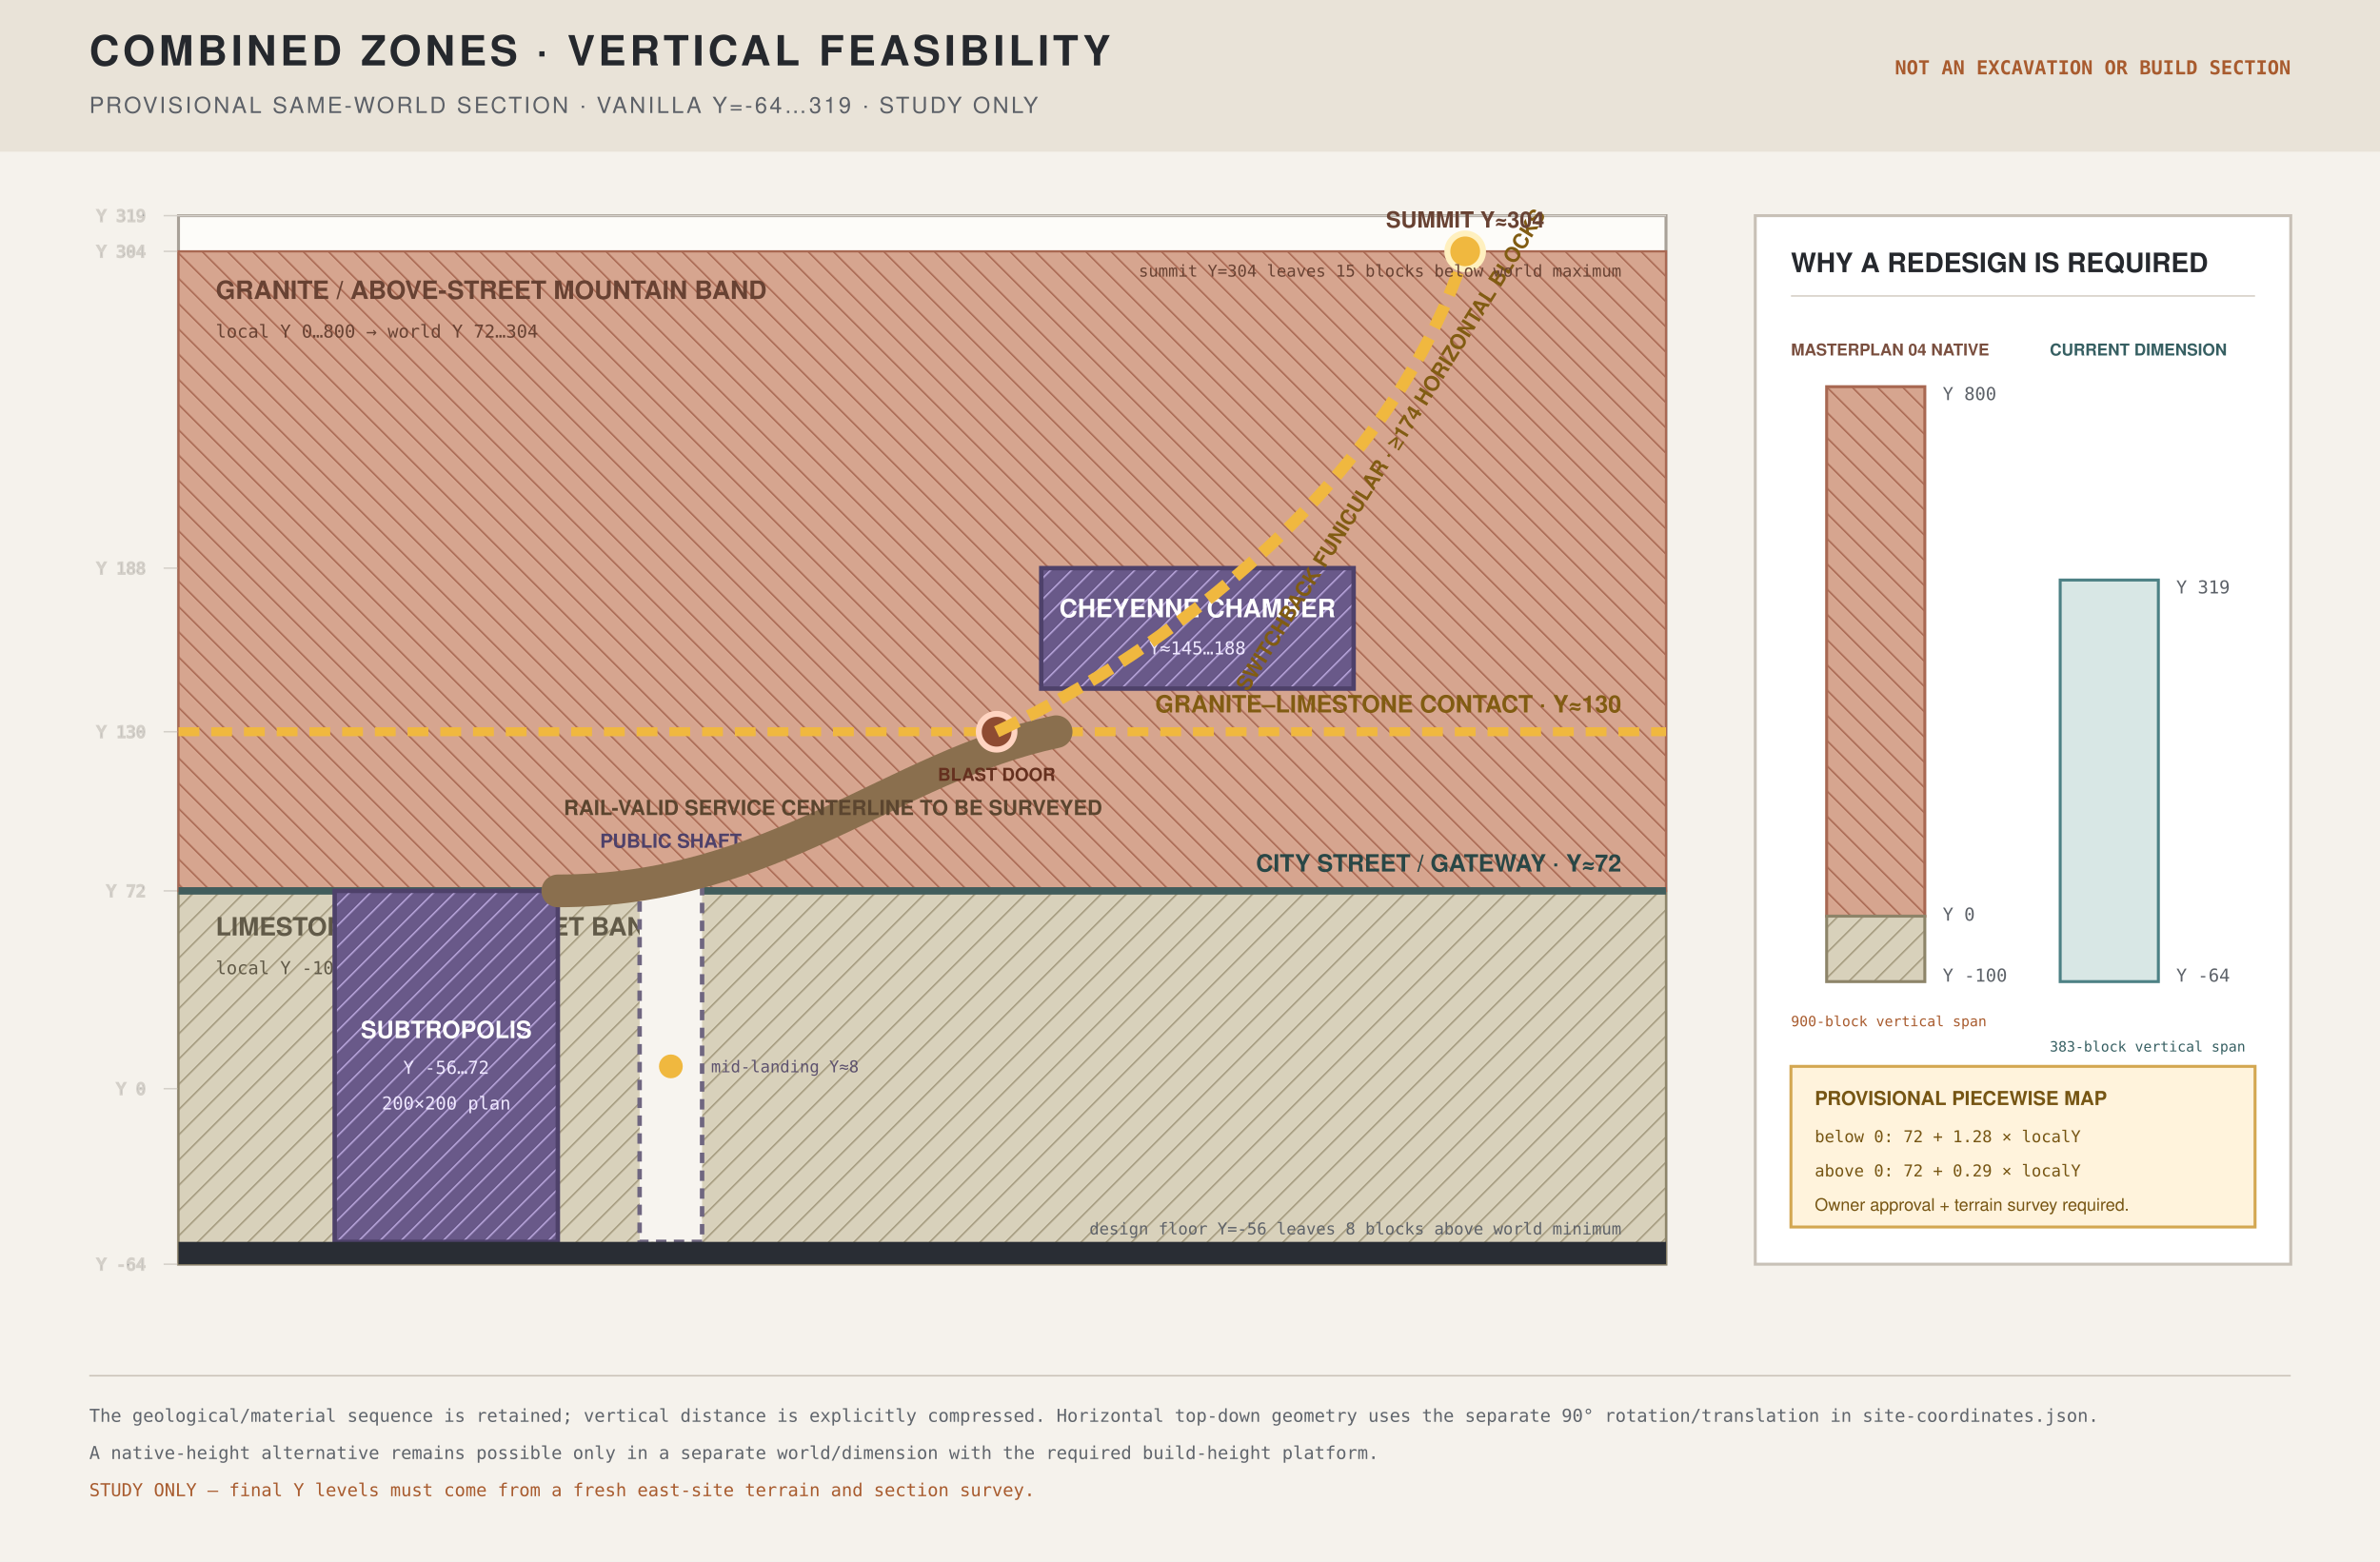
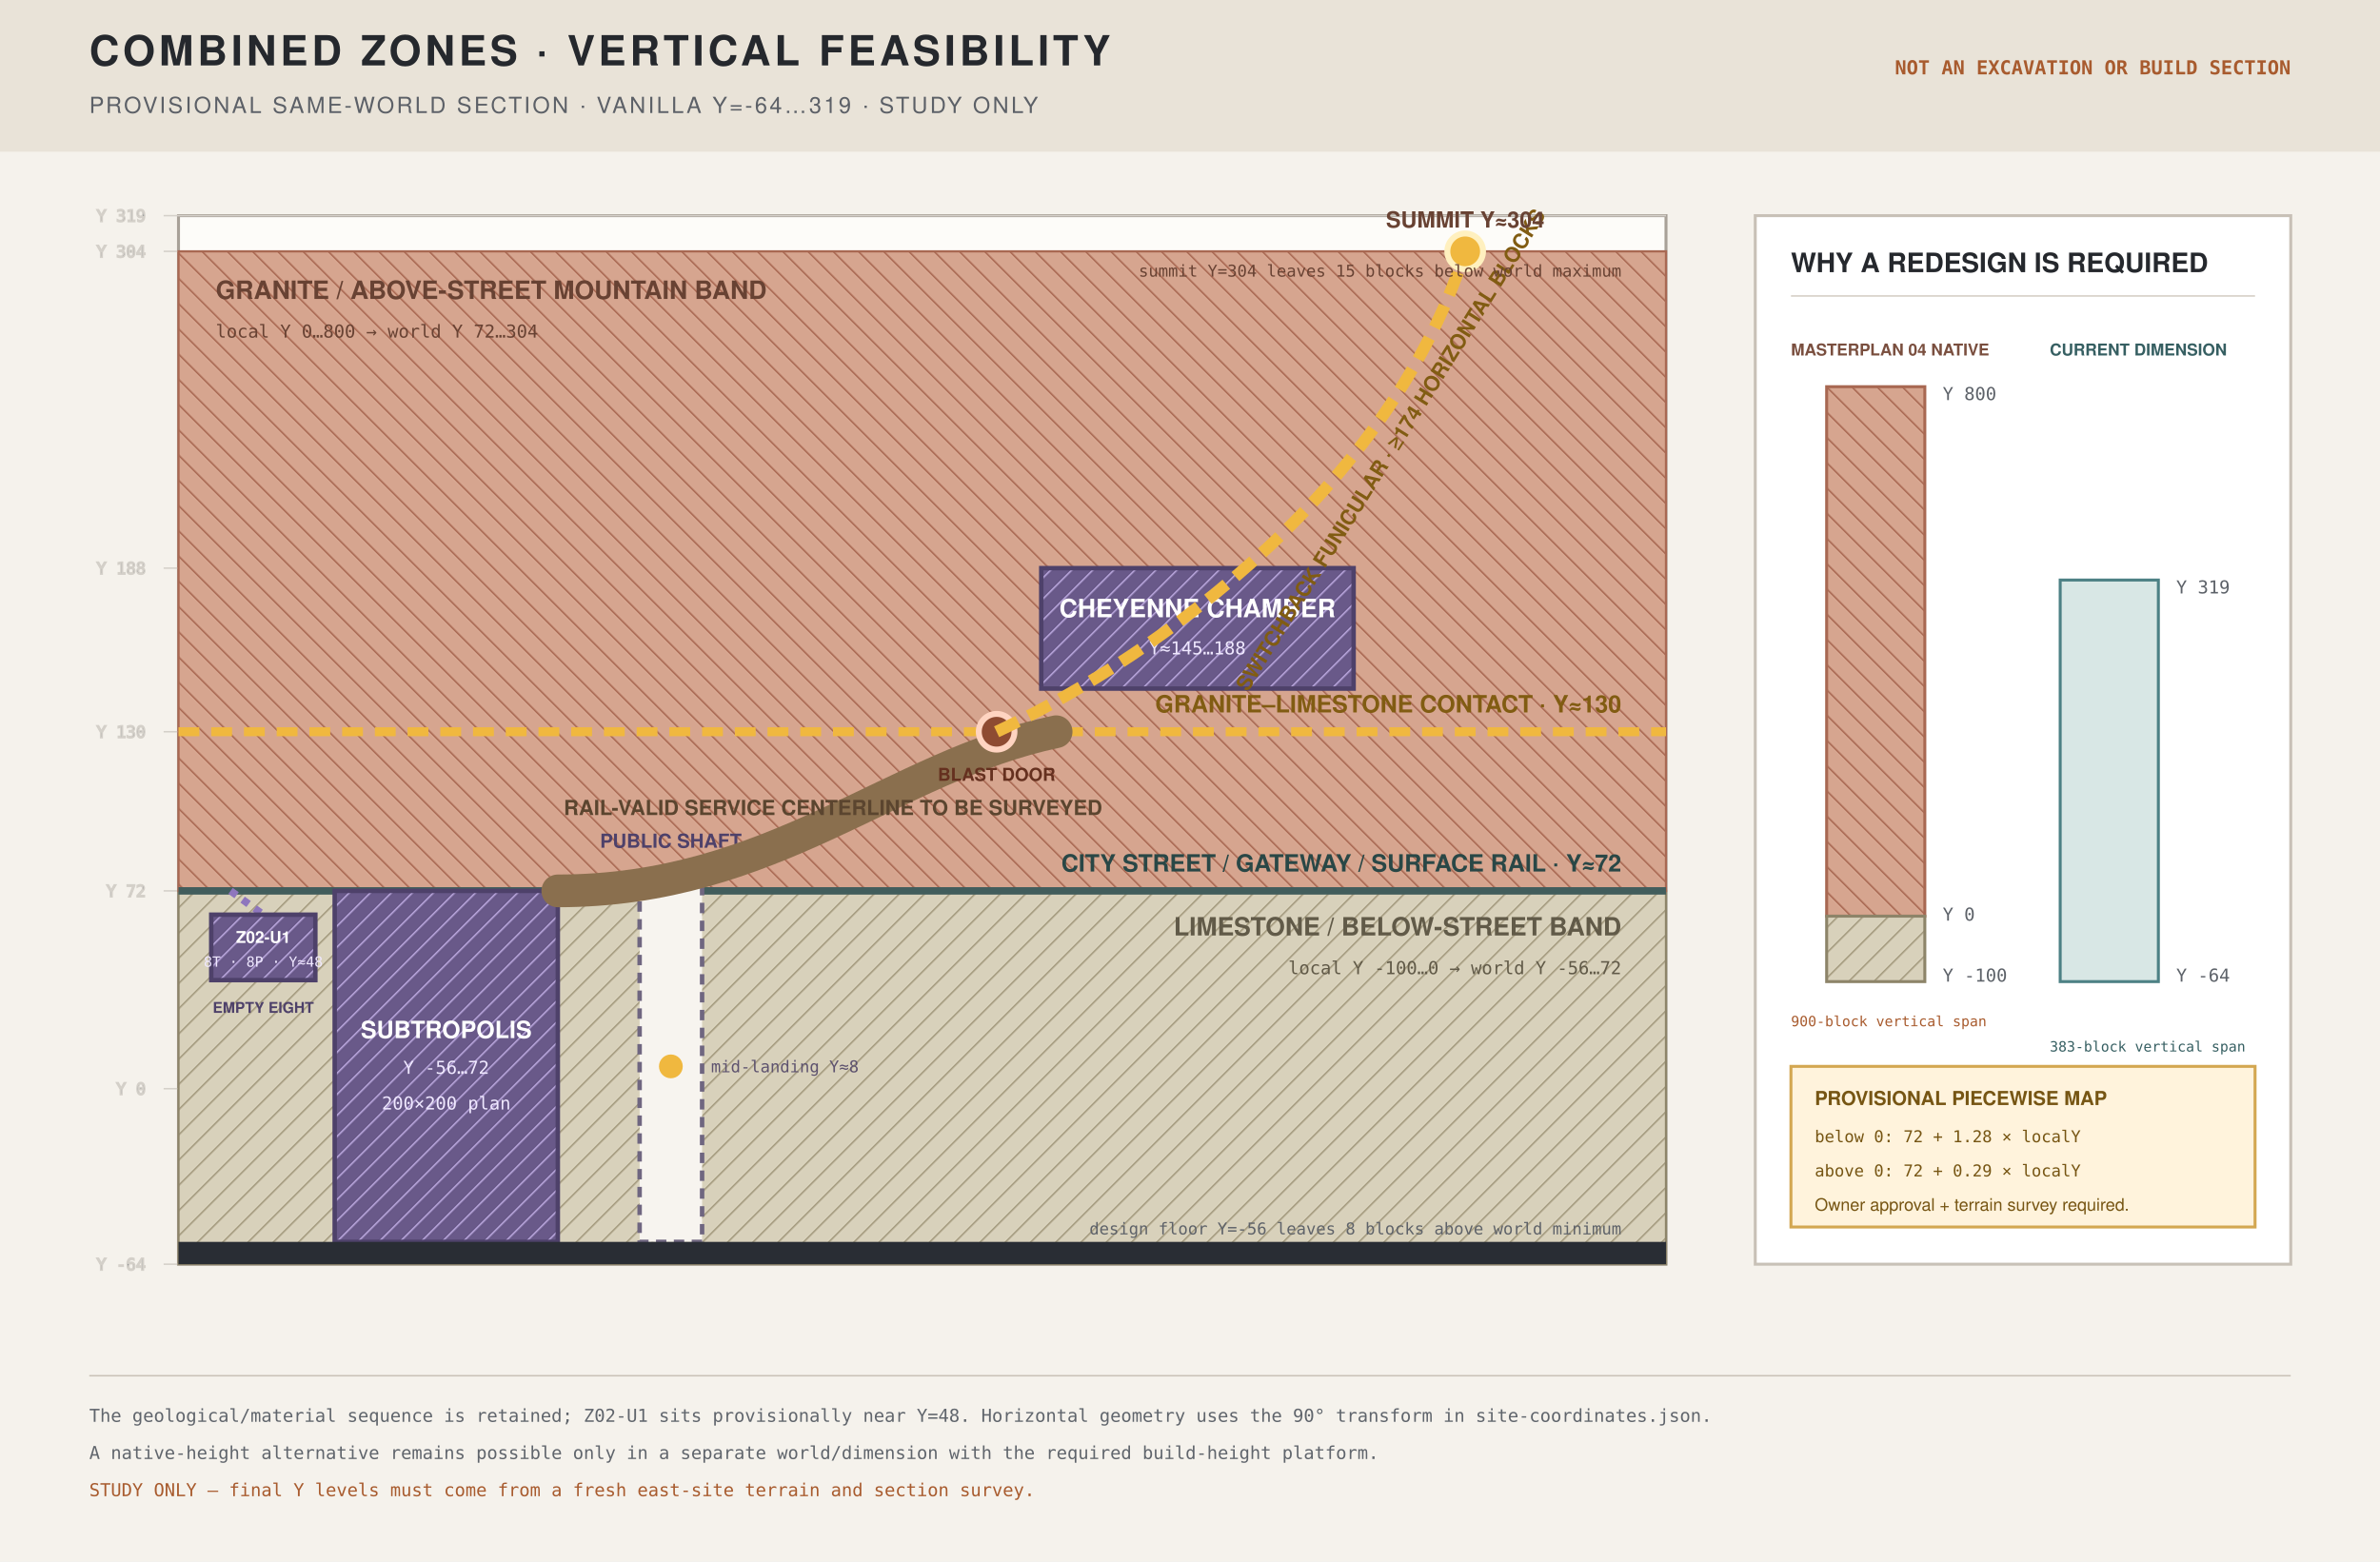
<svg xmlns="http://www.w3.org/2000/svg" width="1600" height="1050" viewBox="0 0 1600 1050" role="img" aria-labelledby="title desc">
  <defs>
    <pattern id="lime" width="12" height="12" patternUnits="userSpaceOnUse" patternTransform="rotate(45)">
      <rect width="12" height="12" fill="#d8d1bb" />
      <line x1="0" y1="0" x2="0" y2="12" stroke="#a39a7e" stroke-width="2" />
    </pattern>
    <pattern id="gran" width="12" height="12" patternUnits="userSpaceOnUse" patternTransform="rotate(-45)">
      <rect width="12" height="12" fill="#d6a58f" />
      <line x1="0" y1="0" x2="0" y2="12" stroke="#a86852" stroke-width="2" />
    </pattern>
    <pattern id="void" width="10" height="10" patternUnits="userSpaceOnUse" patternTransform="rotate(45)">
      <rect width="10" height="10" fill="#695989" />
      <line x1="0" y1="0" x2="0" y2="10" stroke="#b8a5db" stroke-width="2" />
    </pattern>
  </defs>
  <rect width="1600" height="1050" fill="#f5f2ec" />
  <rect width="1600" height="102" fill="#e9e3d8" />
  <text x="60" y="44" font-family="Helvetica,Arial,sans-serif" font-size="28" font-weight="700" letter-spacing="2.5" fill="#25282d">COMBINED ZONES · VERTICAL FEASIBILITY</text>
  <text x="60" y="76" font-family="Helvetica,Arial,sans-serif" font-size="15" letter-spacing="1.6" fill="#5c6067">PROVISIONAL SAME-WORLD SECTION · VANILLA Y=-64…319 · STUDY ONLY</text>
  <text x="1540" y="50" text-anchor="end" font-family="monospace" font-size="13" font-weight="700" fill="#a85b2e">NOT AN EXCAVATION OR BUILD SECTION</text>
  <rect x="120" y="145" width="1000" height="705" fill="#fdfcf9" stroke="#a8a198" stroke-width="2" />
  <g stroke="#d4d0c9" stroke-width="1" font-family="monospace" font-size="11" fill="#646970">
    <line x1="110" y1="850" x2="1120" y2="850" />
    <text x="98" y="854" text-anchor="end">Y -64</text>
    <line x1="110" y1="732" x2="1120" y2="732" />
    <text x="98" y="736" text-anchor="end">Y 0</text>
    <line x1="110" y1="599" x2="1120" y2="599" />
    <text x="98" y="603" text-anchor="end">Y 72</text>
    <line x1="110" y1="492" x2="1120" y2="492" />
    <text x="98" y="496" text-anchor="end">Y 130</text>
    <line x1="110" y1="382" x2="1120" y2="382" />
    <text x="98" y="386" text-anchor="end">Y 188</text>
    <line x1="110" y1="169" x2="1120" y2="169" />
    <text x="98" y="173" text-anchor="end">Y 304</text>
    <line x1="110" y1="145" x2="1120" y2="145" />
    <text x="98" y="149" text-anchor="end">Y 319</text>
  </g>
  <rect x="120" y="599" width="1000" height="251" fill="url(#lime)" stroke="#8d8469" stroke-width="1.5" />
-   <text x="145" y="629" font-family="Helvetica,Arial,sans-serif" font-size="17" font-weight="700" fill="#615a48">LIMESTONE / BELOW-STREET BAND</text>
-   <text x="145" y="655" font-family="monospace" font-size="12" fill="#615a48">local Y -100…0 → world Y -56…72</text>
+   <text x="1090" y="629" text-anchor="end" font-family="Helvetica,Arial,sans-serif" font-size="17" font-weight="700" fill="#615a48">LIMESTONE / BELOW-STREET BAND</text>
+   <text x="1090" y="655" text-anchor="end" font-family="monospace" font-size="12" fill="#615a48">local Y -100…0 → world Y -56…72</text>
  <rect x="120" y="169" width="1000" height="430" fill="url(#gran)" stroke="#a86852" stroke-width="1.5" />
  <text x="145" y="201" font-family="Helvetica,Arial,sans-serif" font-size="17" font-weight="700" fill="#684233">GRANITE / ABOVE-STREET MOUNTAIN BAND</text>
  <text x="145" y="227" font-family="monospace" font-size="12" fill="#684233">local Y 0…800 → world Y 72…304</text>
  <line x1="120" y1="599" x2="1120" y2="599" stroke="#425d5c" stroke-width="5" />
-   <text x="1090" y="586" text-anchor="end" font-family="Helvetica,Arial,sans-serif" font-size="16" font-weight="700" fill="#294746">CITY STREET / GATEWAY · Y≈72</text>
+   <text x="1090" y="586" text-anchor="end" font-family="Helvetica,Arial,sans-serif" font-size="16" font-weight="700" fill="#294746">CITY STREET / GATEWAY / SURFACE RAIL · Y≈72</text>
  <line x1="120" y1="492" x2="1120" y2="492" stroke="#f0b83f" stroke-width="6" stroke-dasharray="14 8" />
  <text x="1090" y="479" text-anchor="end" font-family="Helvetica,Arial,sans-serif" font-size="16" font-weight="700" fill="#815c12">GRANITE–LIMESTONE CONTACT · Y≈130</text>
+   <path d="M155,599 L177,615" fill="none" stroke="#8e76bd" stroke-width="5" stroke-dasharray="5 5" />
+   <rect x="142" y="615" width="70" height="44" fill="url(#void)" stroke="#4e416a" stroke-width="3" />
+   <text x="177" y="634" text-anchor="middle" font-family="Helvetica,Arial,sans-serif" font-size="11" font-weight="700" fill="#fff">Z02-U1</text>
+   <text x="177" y="650" text-anchor="middle" font-family="monospace" font-size="9.5" fill="#efe8ff">8T · 8P · Y≈48</text>
+   <text x="177" y="681" text-anchor="middle" font-family="Helvetica,Arial,sans-serif" font-size="10" font-weight="700" fill="#4e416a">EMPTY EIGHT</text>
  <rect x="225" y="599" width="150" height="236" fill="url(#void)" stroke="#4e416a" stroke-width="3" />
  <text x="300" y="698" text-anchor="middle" font-family="Helvetica,Arial,sans-serif" font-size="16" font-weight="700" fill="#fff">SUBTROPOLIS</text>
  <text x="300" y="722" text-anchor="middle" font-family="monospace" font-size="12" fill="#efe8ff">Y -56…72</text>
  <text x="300" y="746" text-anchor="middle" font-family="monospace" font-size="12" fill="#efe8ff">200×200 plan</text>
  <rect x="430" y="589" width="42" height="246" fill="#f7f4ef" stroke="#6f6680" stroke-width="3" stroke-dasharray="7 5" />
  <text x="451" y="570" text-anchor="middle" font-family="Helvetica,Arial,sans-serif" font-size="13" font-weight="700" fill="#4e416a">PUBLIC SHAFT</text>
  <circle cx="451" cy="717" r="8" fill="#f0b83f" />
  <text x="478" y="721" font-family="monospace" font-size="11" fill="#5d526e">mid-landing Y≈8</text>
  <path d="M375,599 C520,599 600,515 710,492" fill="none" stroke="#8a6f4e" stroke-width="22" stroke-linecap="round" />
  <text x="560" y="548" text-anchor="middle" font-family="Helvetica,Arial,sans-serif" font-size="14" font-weight="700" fill="#5b452f">RAIL-VALID SERVICE CENTERLINE TO BE SURVEYED</text>
  <rect x="700" y="382" width="210" height="81" fill="url(#void)" stroke="#4e416a" stroke-width="3" />
  <text x="805" y="415" text-anchor="middle" font-family="Helvetica,Arial,sans-serif" font-size="17" font-weight="700" fill="#fff">CHEYENNE CHAMBER</text>
  <text x="805" y="440" text-anchor="middle" font-family="monospace" font-size="12" fill="#efe8ff">Y≈145…188</text>
  <circle cx="670" cy="492" r="12" fill="#8e4b32" stroke="#ffd4c1" stroke-width="4" />
  <text x="670" y="525" text-anchor="middle" font-family="Helvetica,Arial,sans-serif" font-size="12" font-weight="700" fill="#65301f">BLAST DOOR</text>
  <path d="M670,492 C760,450 930,340 985,169" fill="none" stroke="#f0b83f" stroke-width="8" stroke-dasharray="16 8" />
  <text x="939" y="305" text-anchor="middle" transform="rotate(-58 939 305)" font-family="Helvetica,Arial,sans-serif" font-size="14" font-weight="700" fill="#815c12">SWITCHBACK FUNICULAR · ≥174 HORIZONTAL BLOCKS</text>
  <circle cx="985" cy="169" r="12" fill="#f0b83f" stroke="#fff0bf" stroke-width="4" />
  <text x="985" y="153" text-anchor="middle" font-family="Helvetica,Arial,sans-serif" font-size="15" font-weight="700" fill="#684233">SUMMIT Y≈304</text>
  <rect x="120" y="835" width="1000" height="15" fill="#292d34" />
  <text x="1090" y="830" text-anchor="end" font-family="monospace" font-size="11" fill="#5e6269">design floor Y=-56 leaves 8 blocks above world minimum</text>
  <text x="1090" y="186" text-anchor="end" font-family="monospace" font-size="11" fill="#684233">summit Y=304 leaves 15 blocks below world maximum</text>
  <g transform="translate(1180,145)">
    <rect width="360" height="705" fill="#ffffff" stroke="#c8c1b7" stroke-width="2" />
    <text x="24" y="38" font-family="Helvetica,Arial,sans-serif" font-size="18" font-weight="700" fill="#25282d">WHY A REDESIGN IS REQUIRED</text>
    <line x1="24" y1="54" x2="336" y2="54" stroke="#d4cec4" />
    <text x="24" y="94" font-family="Helvetica,Arial,sans-serif" font-size="11" font-weight="700" fill="#7a4f3f">MASTERPLAN 04 NATIVE</text>
    <rect x="48" y="115" width="66" height="356" fill="url(#gran)" stroke="#a86852" stroke-width="2" />
    <rect x="48" y="471" width="66" height="44" fill="url(#lime)" stroke="#8d8469" stroke-width="2" />
    <text x="126" y="124" font-family="monospace" font-size="12" fill="#5d6269">Y 800</text>
    <text x="126" y="474" font-family="monospace" font-size="12" fill="#5d6269">Y 0</text>
    <text x="126" y="515" font-family="monospace" font-size="12" fill="#5d6269">Y -100</text>
    <text x="24" y="545" font-family="monospace" font-size="9.5" fill="#a85b2e">900-block vertical span</text>
    <text x="198" y="94" font-family="Helvetica,Arial,sans-serif" font-size="11" font-weight="700" fill="#365f62">CURRENT DIMENSION</text>
    <rect x="205" y="245" width="66" height="270" fill="#d8e7e5" stroke="#4d8185" stroke-width="2" />
    <text x="283" y="254" font-family="monospace" font-size="12" fill="#5d6269">Y 319</text>
    <text x="283" y="515" font-family="monospace" font-size="12" fill="#5d6269">Y -64</text>
    <text x="198" y="562" font-family="monospace" font-size="9.5" fill="#365f62">383-block vertical span</text>
    <rect x="24" y="572" width="312" height="108" fill="#fff3dc" stroke="#d3a751" stroke-width="2" />
    <text x="40" y="598" font-family="Helvetica,Arial,sans-serif" font-size="13" font-weight="700" fill="#765513">PROVISIONAL PIECEWISE MAP</text>
    <text x="40" y="623" font-family="monospace" font-size="11" fill="#765513">below 0: 72 + 1.28 × localY</text>
    <text x="40" y="646" font-family="monospace" font-size="11" fill="#765513">above 0: 72 + 0.29 × localY</text>
    <text x="40" y="669" font-family="Helvetica,Arial,sans-serif" font-size="11.5" fill="#765513">Owner approval + terrain survey required.</text>
  </g>
  <line x1="60" y1="925" x2="1540" y2="925" stroke="#c9c2b7" />
-   <text x="60" y="956" font-family="monospace" font-size="12" fill="#60656c">The geological/material sequence is retained; vertical distance is explicitly compressed. Horizontal top-down geometry uses the separate 90° rotation/translation in site-coordinates.json.</text>
+   <text x="60" y="956" font-family="monospace" font-size="12" fill="#60656c">The geological/material sequence is retained; Z02-U1 sits provisionally near Y=48. Horizontal geometry uses the 90° transform in site-coordinates.json.</text>
  <text x="60" y="981" font-family="monospace" font-size="12" fill="#60656c">A native-height alternative remains possible only in a separate world/dimension with the required build-height platform.</text>
  <text x="60" y="1006" font-family="monospace" font-size="12" fill="#a85b2e">STUDY ONLY — final Y levels must come from a fresh east-site terrain and section survey.</text>
</svg>
